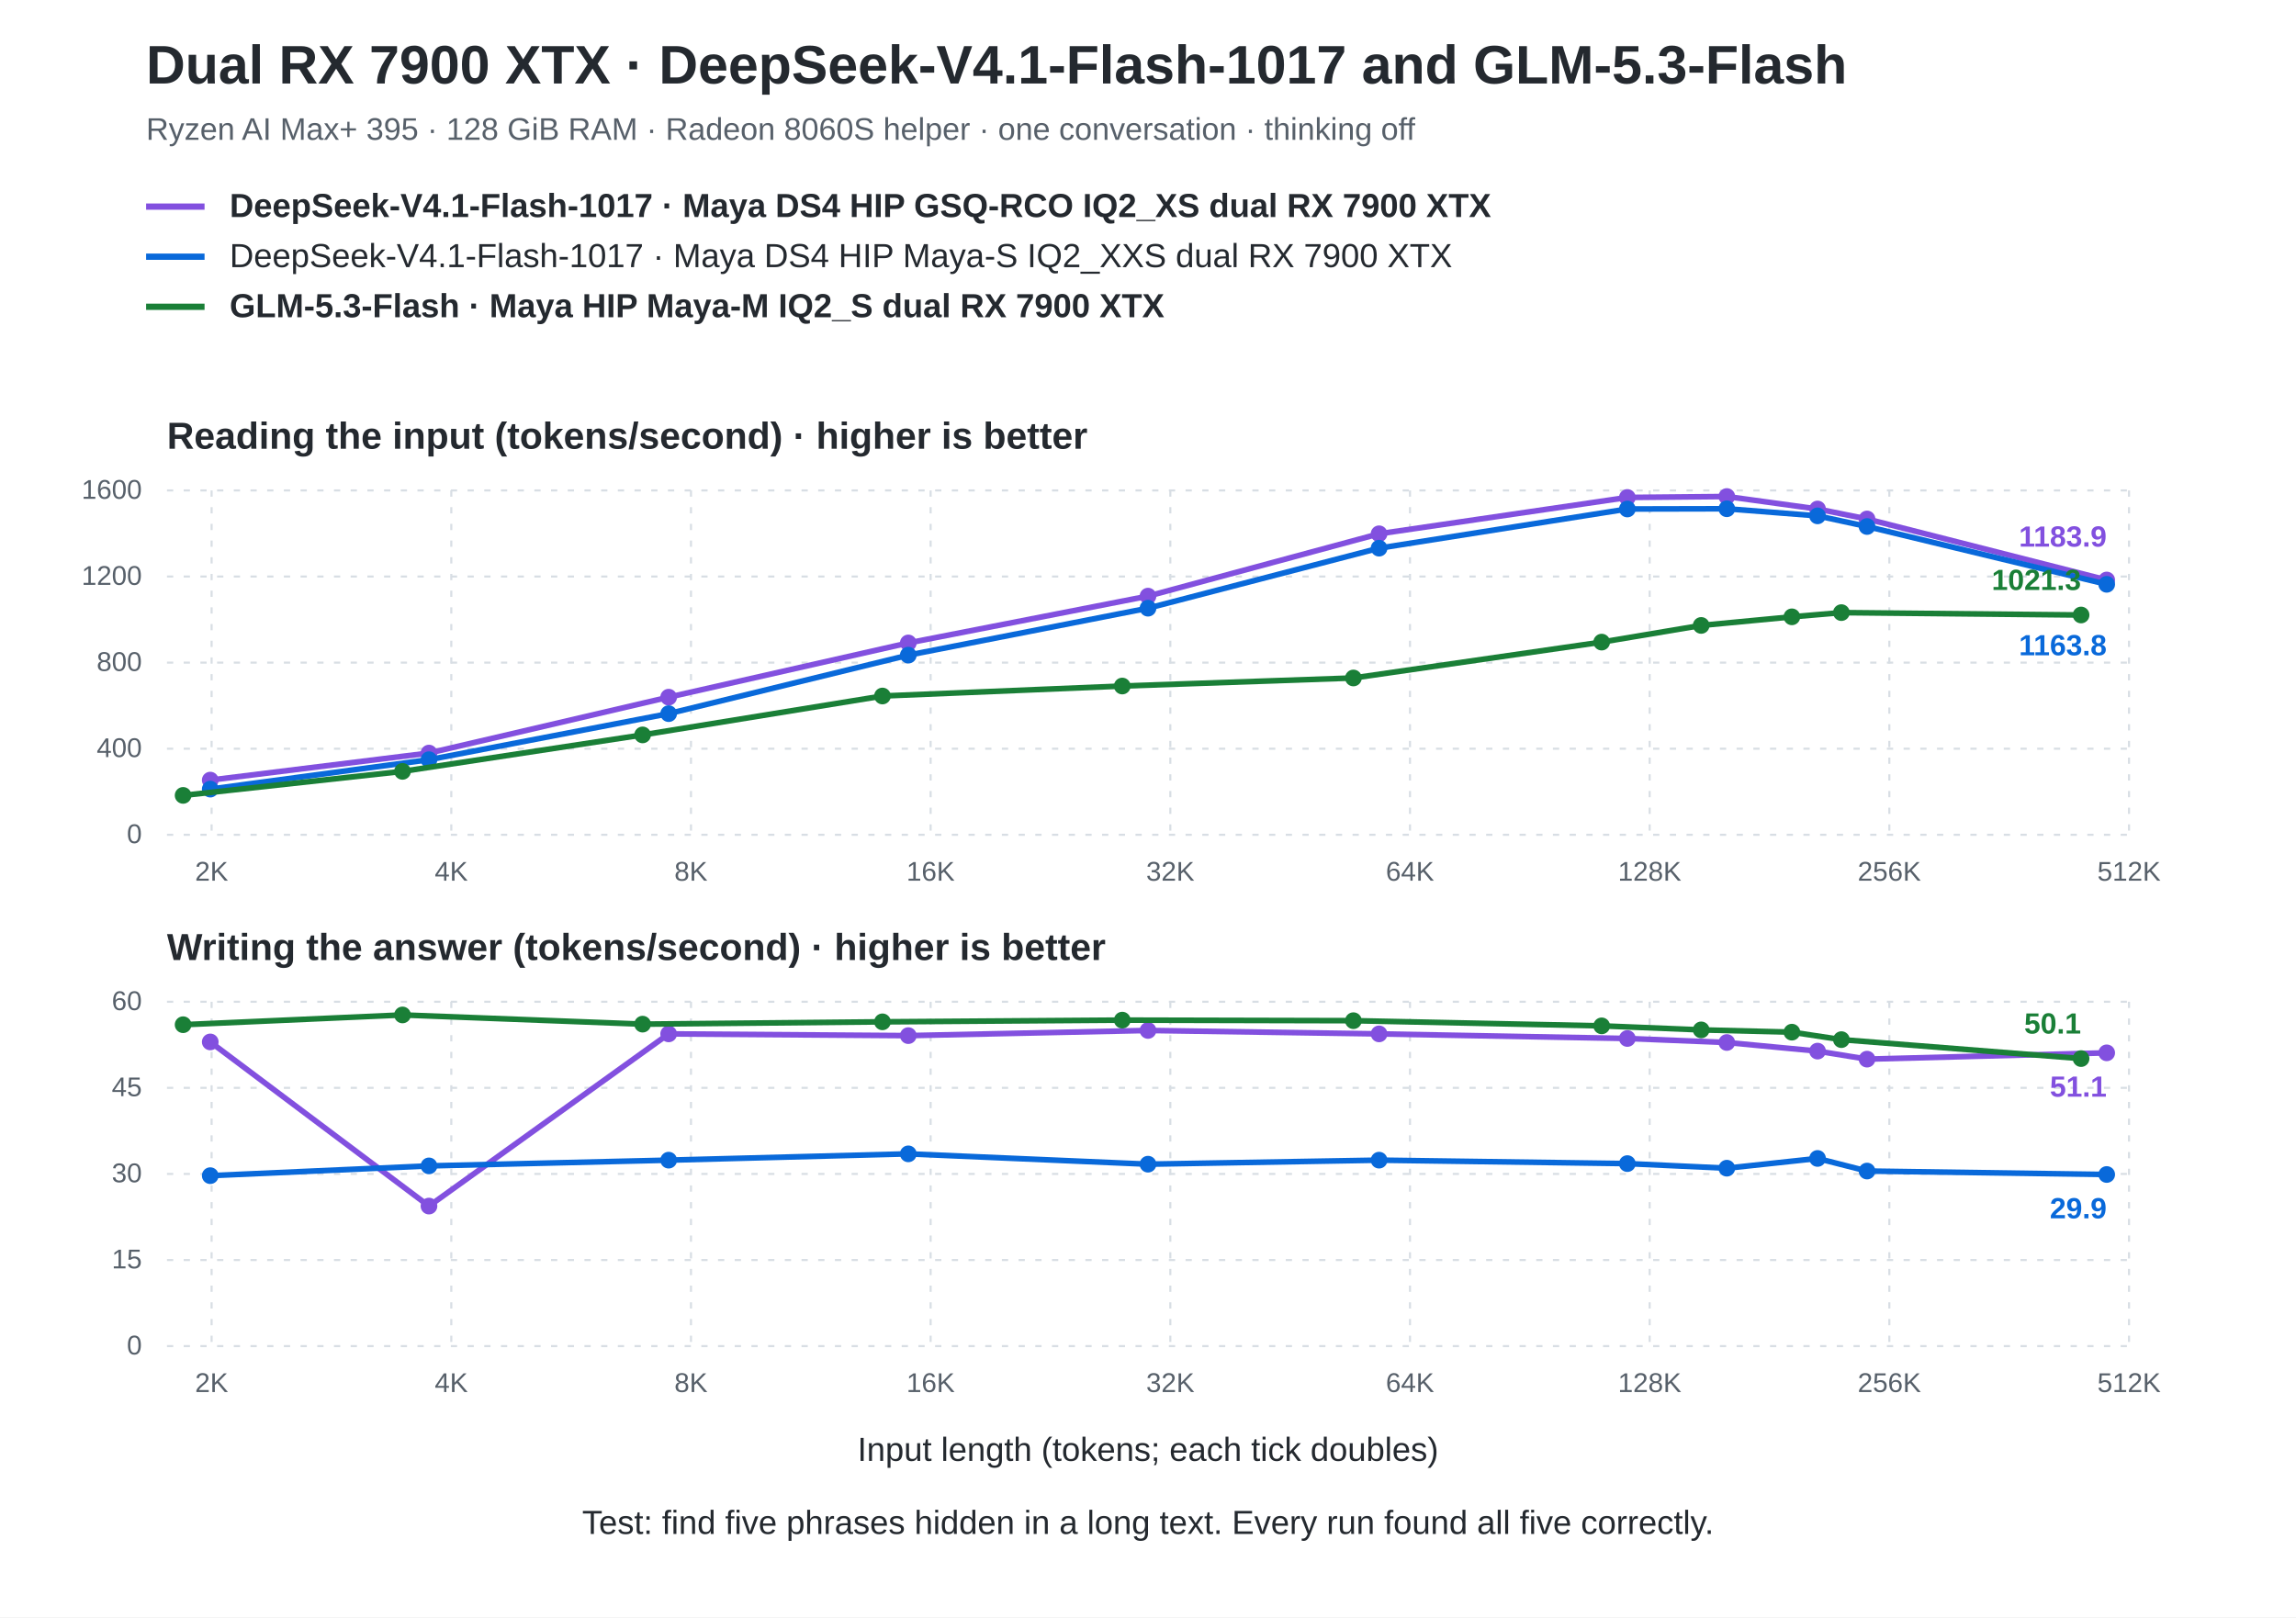
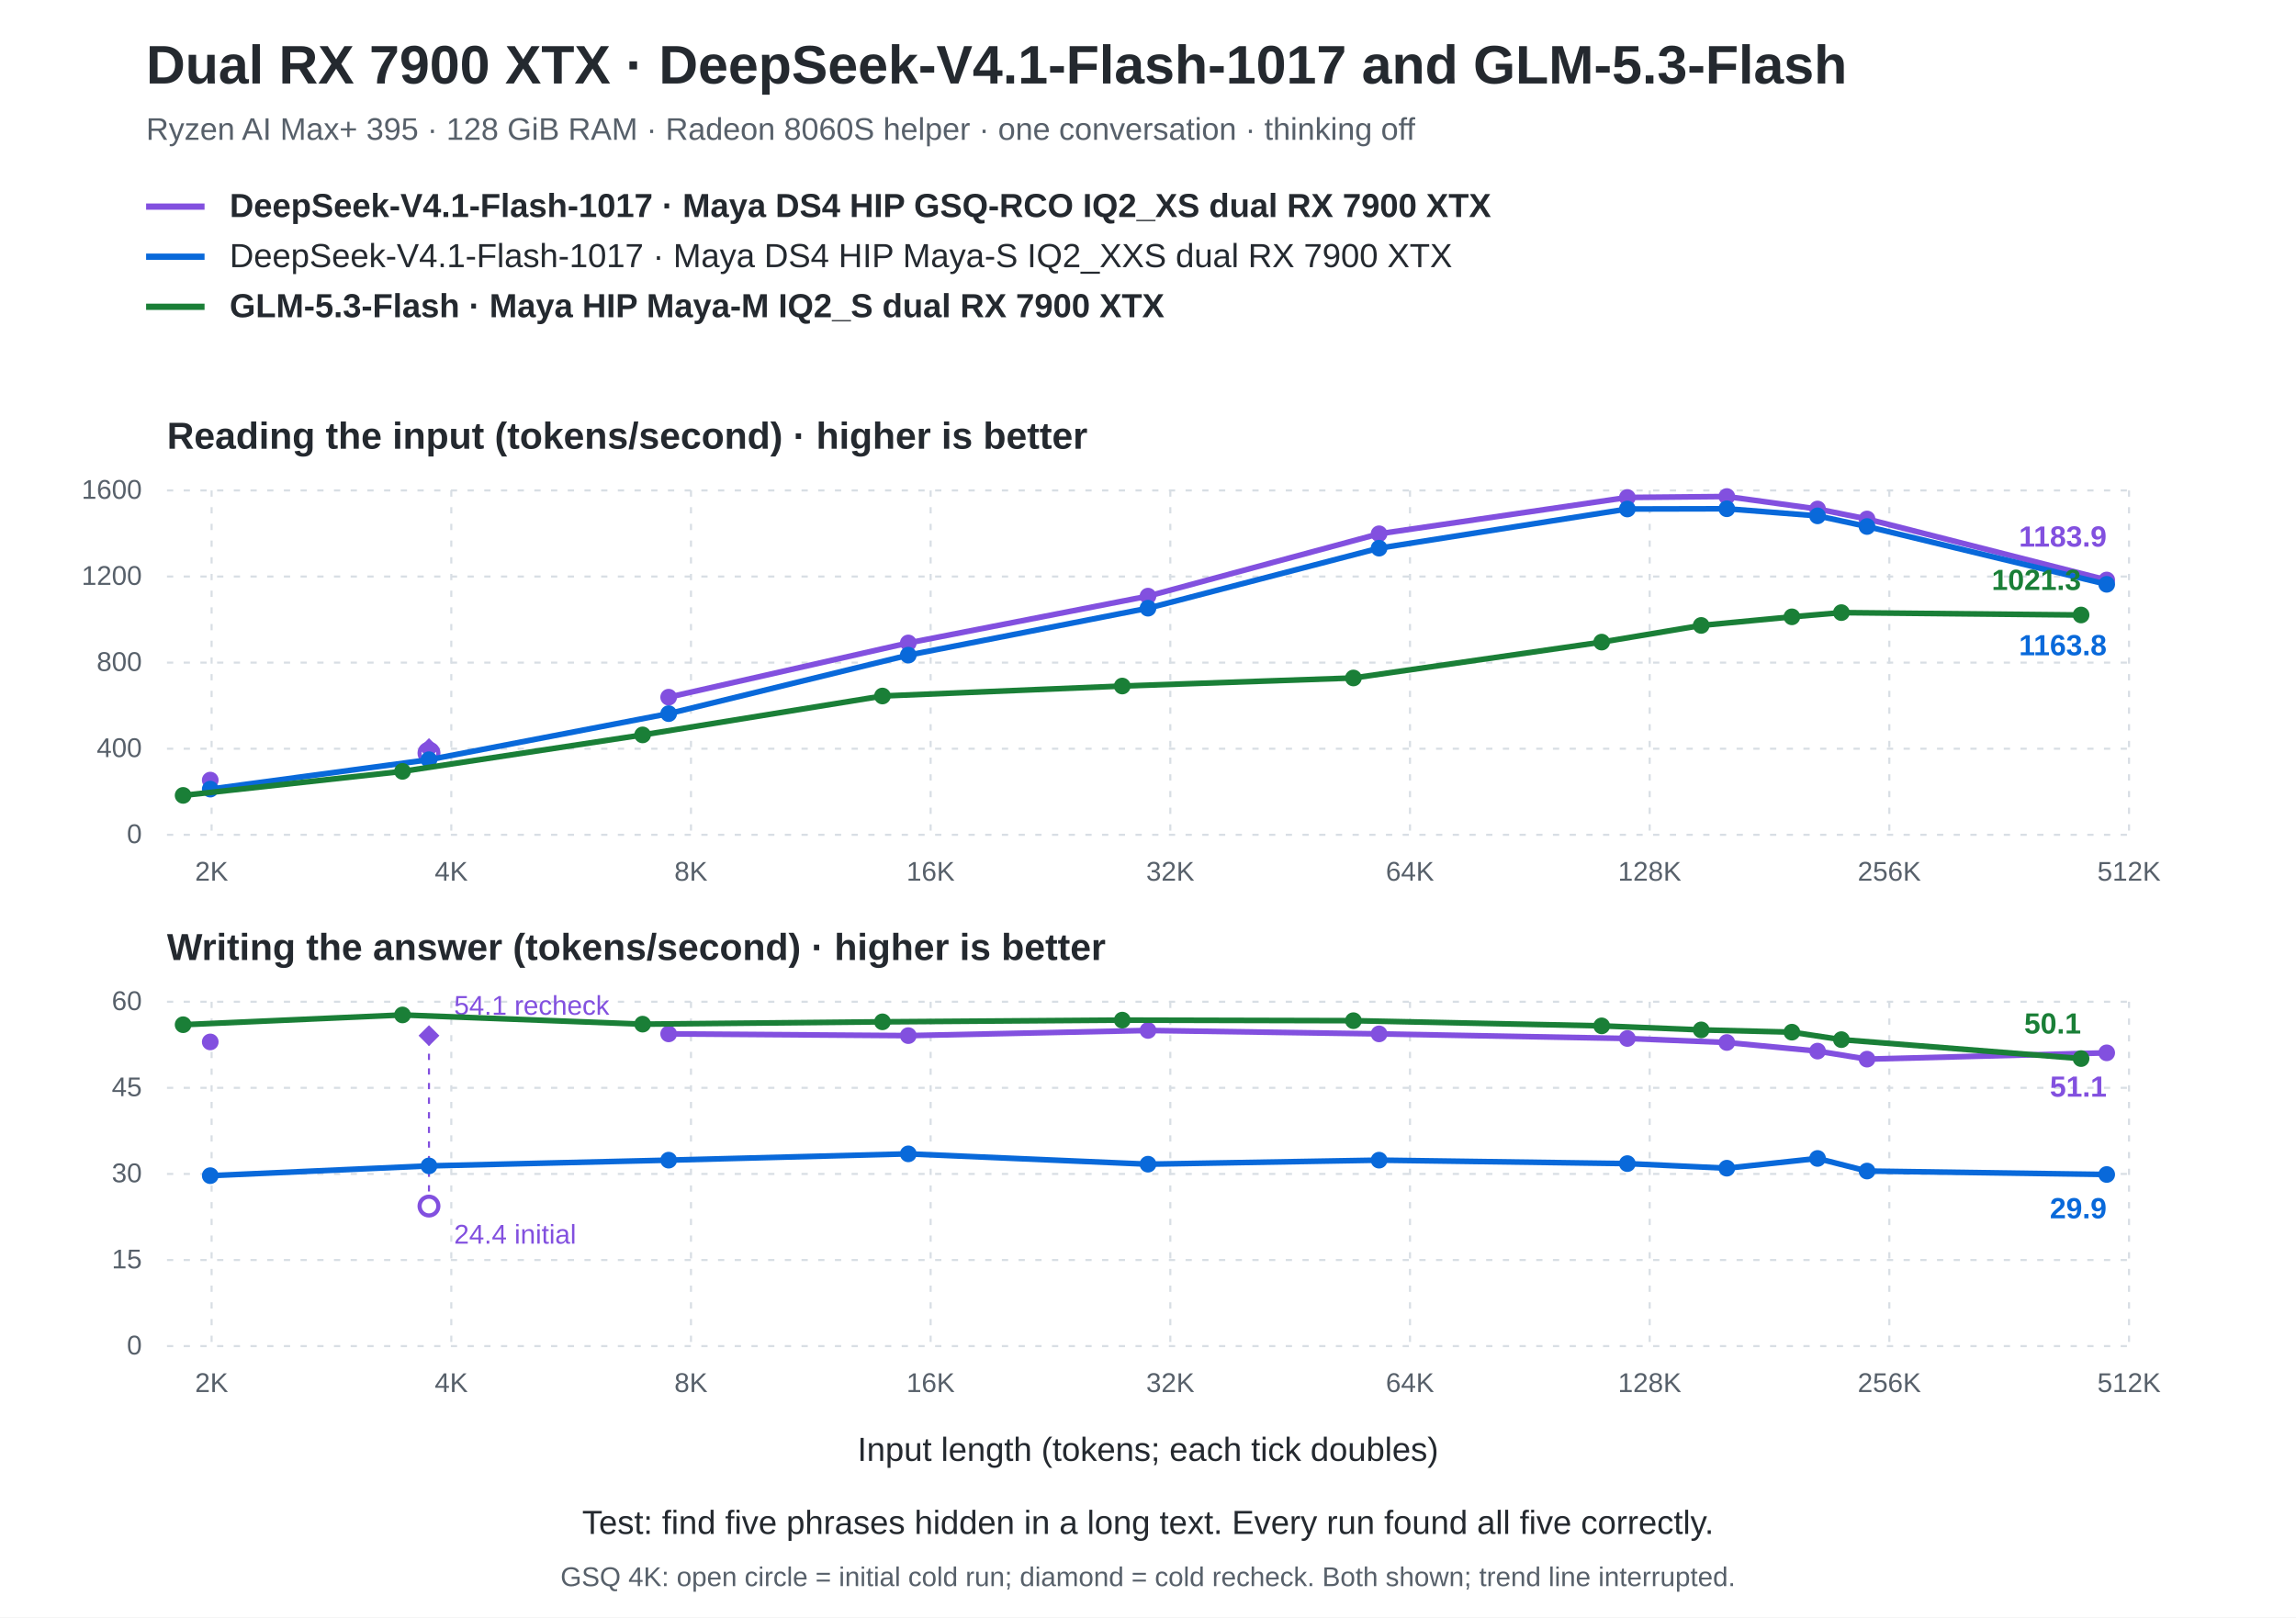
<svg xmlns="http://www.w3.org/2000/svg" viewBox="0 0 1100 775" role="img" aria-labelledby="title desc">
  <style>text{font-family:Arial,sans-serif;fill:#24292f}.title{font-size:26px;font-weight:700}.sub{font-size:15px;fill:#57606a}.label{font-size:16px}.tick{font-size:13px;fill:#57606a}.panel{font-size:18px;font-weight:700}.grid{stroke:#d8dee4;stroke-dasharray:3 5}.value{font-size:14px;font-weight:700}</style>
  <rect width="1100" height="775" fill="white" />
  <text x="70" y="40" class="title">Dual RX 7900 XTX · DeepSeek-V4.1-Flash-1017 and GLM-5.3-Flash</text>
  <text x="70" y="67" class="sub">Ryzen AI Max+ 395 · 128 GiB RAM · Radeon 8060S helper · one conversation · thinking off</text>
  <line x1="70" y1="99" x2="98" y2="99" stroke="#8250df" stroke-width="3" />
  <text x="110" y="104" class="label" style="font-weight:700">DeepSeek-V4.1-Flash-1017 · Maya DS4 HIP GSQ-RCO IQ2_XS dual RX 7900 XTX</text>
  <line x1="70" y1="123" x2="98" y2="123" stroke="#0969da" stroke-width="3" />
  <text x="110" y="128" class="label" style="font-weight:400">DeepSeek-V4.1-Flash-1017 · Maya DS4 HIP Maya-S IQ2_XXS dual RX 7900 XTX</text>
  <line x1="70" y1="147" x2="98" y2="147" stroke="#1a7f37" stroke-width="3" />
  <text x="110" y="152" class="label" style="font-weight:700">GLM-5.3-Flash · Maya HIP Maya-M IQ2_S dual RX 7900 XTX</text>
  <text x="80" y="215" class="panel">Reading the input (tokens/second) · higher is better</text>
  <line class="grid" x1="80" y1="400.00" x2="1020" y2="400.00" />
  <text class="tick" x="68" y="404.00" text-anchor="end">0</text>
  <line class="grid" x1="80" y1="358.75" x2="1020" y2="358.75" />
  <text class="tick" x="68" y="362.75" text-anchor="end">400</text>
  <line class="grid" x1="80" y1="317.50" x2="1020" y2="317.50" />
  <text class="tick" x="68" y="321.50" text-anchor="end">800</text>
  <line class="grid" x1="80" y1="276.25" x2="1020" y2="276.25" />
  <text class="tick" x="68" y="280.25" text-anchor="end">1200</text>
  <line class="grid" x1="80" y1="235.00" x2="1020" y2="235.00" />
  <text class="tick" x="68" y="239.00" text-anchor="end">1600</text>
  <line class="grid" x1="101.38" y1="235" x2="101.38" y2="400" />
  <text class="tick" x="101.38" y="422" text-anchor="middle">2K</text>
  <line class="grid" x1="216.21" y1="235" x2="216.21" y2="400" />
  <text class="tick" x="216.21" y="422" text-anchor="middle">4K</text>
  <line class="grid" x1="331.04" y1="235" x2="331.04" y2="400" />
  <text class="tick" x="331.04" y="422" text-anchor="middle">8K</text>
  <line class="grid" x1="445.86" y1="235" x2="445.86" y2="400" />
  <text class="tick" x="445.86" y="422" text-anchor="middle">16K</text>
  <line class="grid" x1="560.69" y1="235" x2="560.69" y2="400" />
  <text class="tick" x="560.69" y="422" text-anchor="middle">32K</text>
  <line class="grid" x1="675.52" y1="235" x2="675.52" y2="400" />
  <text class="tick" x="675.52" y="422" text-anchor="middle">64K</text>
  <line class="grid" x1="790.35" y1="235" x2="790.35" y2="400" />
  <text class="tick" x="790.35" y="422" text-anchor="middle">128K</text>
  <line class="grid" x1="905.17" y1="235" x2="905.17" y2="400" />
  <text class="tick" x="905.17" y="422" text-anchor="middle">256K</text>
  <line class="grid" x1="1020.00" y1="235" x2="1020.00" y2="400" />
  <text class="tick" x="1020.00" y="422" text-anchor="middle">512K</text>
-   <path d="M100.73 373.79 L205.52 360.84 L320.35 334.06 L435.16 308.07 L550.00 285.64 L660.71 255.77 L779.65 238.36 L827.31 237.91 L870.78 243.89 L894.48 248.67 L1009.31 277.91" fill="none" stroke="#8250df" stroke-width="2.7" />
+   <path d="M100.73 373.79 M320.35 334.06 L435.16 308.07 L550.00 285.64 L660.71 255.77 L779.65 238.36 L827.31 237.91 L870.78 243.89 L894.48 248.67 L1009.31 277.91" fill="none" stroke="#8250df" stroke-width="2.7" />
  <circle cx="100.73" cy="373.79" r="4" fill="#8250df" />
-   <circle cx="205.52" cy="360.84" r="4" fill="#8250df" />
+   <line x1="205.52" y1="360.84" x2="205.52" y2="358.67" stroke="#8250df" stroke-dasharray="3 4" />
+   <circle cx="205.52" cy="360.84" r="4.5" fill="white" stroke="#8250df" stroke-width="2" />
+   <polygon points="205.52,353.67 210.52,358.67 205.52,363.67 200.52,358.67" fill="#8250df" />
  <circle cx="320.35" cy="334.06" r="4" fill="#8250df" />
  <circle cx="435.16" cy="308.07" r="4" fill="#8250df" />
  <circle cx="550.00" cy="285.64" r="4" fill="#8250df" />
  <circle cx="660.71" cy="255.77" r="4" fill="#8250df" />
  <circle cx="779.65" cy="238.36" r="4" fill="#8250df" />
  <circle cx="827.31" cy="237.91" r="4" fill="#8250df" />
  <circle cx="870.78" cy="243.89" r="4" fill="#8250df" />
  <circle cx="894.48" cy="248.67" r="4" fill="#8250df" />
  <circle cx="1009.31" cy="277.91" r="4" fill="#8250df" />
  <text class="value" x="1009.31" y="261.91" text-anchor="end" style="fill:#8250df">1183.9</text>
  <path d="M100.73 378.11 L205.52 364.02 L320.35 341.95 L435.16 313.92 L550.00 291.42 L660.71 262.66 L779.65 243.89 L827.31 243.78 L870.78 247.18 L894.48 252.28 L1009.31 279.98" fill="none" stroke="#0969da" stroke-width="2.7" />
  <circle cx="100.73" cy="378.11" r="4" fill="#0969da" />
  <circle cx="205.52" cy="364.02" r="4" fill="#0969da" />
  <circle cx="320.35" cy="341.95" r="4" fill="#0969da" />
  <circle cx="435.16" cy="313.92" r="4" fill="#0969da" />
  <circle cx="550.00" cy="291.42" r="4" fill="#0969da" />
  <circle cx="660.71" cy="262.66" r="4" fill="#0969da" />
  <circle cx="779.65" cy="243.89" r="4" fill="#0969da" />
  <circle cx="827.31" cy="243.78" r="4" fill="#0969da" />
  <circle cx="870.78" cy="247.18" r="4" fill="#0969da" />
  <circle cx="894.48" cy="252.28" r="4" fill="#0969da" />
  <circle cx="1009.31" cy="279.98" r="4" fill="#0969da" />
  <text class="value" x="1009.31" y="313.98" text-anchor="end" style="fill:#0969da">1163.8</text>
  <path d="M87.73 381.12 L192.84 369.61 L307.87 352.14 L422.78 333.50 L537.67 328.72 L648.41 324.86 L767.36 307.67 L815.03 299.68 L858.49 295.56 L882.20 293.54 L997.03 294.68" fill="none" stroke="#1a7f37" stroke-width="2.7" />
  <circle cx="87.73" cy="381.12" r="4" fill="#1a7f37" />
  <circle cx="192.84" cy="369.61" r="4" fill="#1a7f37" />
  <circle cx="307.87" cy="352.14" r="4" fill="#1a7f37" />
  <circle cx="422.78" cy="333.50" r="4" fill="#1a7f37" />
  <circle cx="537.67" cy="328.72" r="4" fill="#1a7f37" />
  <circle cx="648.41" cy="324.86" r="4" fill="#1a7f37" />
  <circle cx="767.36" cy="307.67" r="4" fill="#1a7f37" />
  <circle cx="815.03" cy="299.68" r="4" fill="#1a7f37" />
  <circle cx="858.49" cy="295.56" r="4" fill="#1a7f37" />
  <circle cx="882.20" cy="293.54" r="4" fill="#1a7f37" />
  <circle cx="997.03" cy="294.68" r="4" fill="#1a7f37" />
  <text class="value" x="997.03" y="282.68" text-anchor="end" style="fill:#1a7f37">1021.3</text>
  <text x="80" y="460" class="panel">Writing the answer (tokens/second) · higher is better</text>
  <line class="grid" x1="80" y1="645.00" x2="1020" y2="645.00" />
  <text class="tick" x="68" y="649.00" text-anchor="end">0</text>
  <line class="grid" x1="80" y1="603.75" x2="1020" y2="603.75" />
  <text class="tick" x="68" y="607.75" text-anchor="end">15</text>
  <line class="grid" x1="80" y1="562.50" x2="1020" y2="562.50" />
  <text class="tick" x="68" y="566.50" text-anchor="end">30</text>
  <line class="grid" x1="80" y1="521.25" x2="1020" y2="521.25" />
  <text class="tick" x="68" y="525.25" text-anchor="end">45</text>
  <line class="grid" x1="80" y1="480.00" x2="1020" y2="480.00" />
  <text class="tick" x="68" y="484.00" text-anchor="end">60</text>
  <line class="grid" x1="101.38" y1="480" x2="101.38" y2="645" />
  <text class="tick" x="101.38" y="667" text-anchor="middle">2K</text>
  <line class="grid" x1="216.21" y1="480" x2="216.21" y2="645" />
  <text class="tick" x="216.21" y="667" text-anchor="middle">4K</text>
  <line class="grid" x1="331.04" y1="480" x2="331.04" y2="645" />
  <text class="tick" x="331.04" y="667" text-anchor="middle">8K</text>
  <line class="grid" x1="445.86" y1="480" x2="445.86" y2="645" />
  <text class="tick" x="445.86" y="667" text-anchor="middle">16K</text>
  <line class="grid" x1="560.69" y1="480" x2="560.69" y2="645" />
  <text class="tick" x="560.69" y="667" text-anchor="middle">32K</text>
  <line class="grid" x1="675.52" y1="480" x2="675.52" y2="645" />
  <text class="tick" x="675.52" y="667" text-anchor="middle">64K</text>
  <line class="grid" x1="790.35" y1="480" x2="790.35" y2="645" />
  <text class="tick" x="790.35" y="667" text-anchor="middle">128K</text>
  <line class="grid" x1="905.17" y1="480" x2="905.17" y2="645" />
  <text class="tick" x="905.17" y="667" text-anchor="middle">256K</text>
  <line class="grid" x1="1020.00" y1="480" x2="1020.00" y2="645" />
  <text class="tick" x="1020.00" y="667" text-anchor="middle">512K</text>
-   <path d="M100.73 499.25 L205.52 577.90 L320.35 495.40 L435.16 496.23 L550.00 493.75 L660.71 495.40 L779.65 497.60 L827.31 499.52 L870.78 503.65 L894.48 507.50 L1009.31 504.48" fill="none" stroke="#8250df" stroke-width="2.7" />
+   <path d="M100.73 499.25 M320.35 495.40 L435.16 496.23 L550.00 493.75 L660.71 495.40 L779.65 497.60 L827.31 499.52 L870.78 503.65 L894.48 507.50 L1009.31 504.48" fill="none" stroke="#8250df" stroke-width="2.7" />
  <circle cx="100.73" cy="499.25" r="4" fill="#8250df" />
-   <circle cx="205.52" cy="577.90" r="4" fill="#8250df" />
+   <line x1="205.52" y1="577.90" x2="205.52" y2="496.23" stroke="#8250df" stroke-dasharray="3 4" />
+   <circle cx="205.52" cy="577.90" r="4.5" fill="white" stroke="#8250df" stroke-width="2" />
+   <polygon points="205.52,491.23 210.52,496.23 205.52,501.23 200.52,496.23" fill="#8250df" />
+   <text x="217.52" y="595.90" class="tick" style="fill:#8250df">24.4 initial</text>
+   <text x="217.52" y="486.23" class="tick" style="fill:#8250df">54.1 recheck</text>
  <circle cx="320.35" cy="495.40" r="4" fill="#8250df" />
  <circle cx="435.16" cy="496.23" r="4" fill="#8250df" />
  <circle cx="550.00" cy="493.75" r="4" fill="#8250df" />
  <circle cx="660.71" cy="495.40" r="4" fill="#8250df" />
  <circle cx="779.65" cy="497.60" r="4" fill="#8250df" />
  <circle cx="827.31" cy="499.52" r="4" fill="#8250df" />
  <circle cx="870.78" cy="503.65" r="4" fill="#8250df" />
  <circle cx="894.48" cy="507.50" r="4" fill="#8250df" />
  <circle cx="1009.31" cy="504.48" r="4" fill="#8250df" />
  <text class="value" x="1009.31" y="525.48" text-anchor="end" style="fill:#8250df">51.1</text>
  <path d="M100.73 563.33 L205.52 558.65 L320.35 555.90 L435.16 552.88 L550.00 557.83 L660.71 555.90 L779.65 557.55 L827.31 559.75 L870.78 555.08 L894.48 561.12 L1009.31 562.77" fill="none" stroke="#0969da" stroke-width="2.7" />
  <circle cx="100.73" cy="563.33" r="4" fill="#0969da" />
  <circle cx="205.52" cy="558.65" r="4" fill="#0969da" />
  <circle cx="320.35" cy="555.90" r="4" fill="#0969da" />
  <circle cx="435.16" cy="552.88" r="4" fill="#0969da" />
  <circle cx="550.00" cy="557.83" r="4" fill="#0969da" />
  <circle cx="660.71" cy="555.90" r="4" fill="#0969da" />
  <circle cx="779.65" cy="557.55" r="4" fill="#0969da" />
  <circle cx="827.31" cy="559.75" r="4" fill="#0969da" />
  <circle cx="870.78" cy="555.08" r="4" fill="#0969da" />
  <circle cx="894.48" cy="561.12" r="4" fill="#0969da" />
  <circle cx="1009.31" cy="562.77" r="4" fill="#0969da" />
  <text class="value" x="1009.31" y="583.77" text-anchor="end" style="fill:#0969da">29.9</text>
  <path d="M87.73 491.00 L192.84 486.32 L307.87 490.73 L422.78 489.62 L537.67 488.80 L648.41 489.07 L767.36 491.55 L815.03 493.48 L858.49 494.57 L882.20 498.15 L997.03 507.23" fill="none" stroke="#1a7f37" stroke-width="2.7" />
  <circle cx="87.73" cy="491.00" r="4" fill="#1a7f37" />
  <circle cx="192.84" cy="486.32" r="4" fill="#1a7f37" />
  <circle cx="307.87" cy="490.73" r="4" fill="#1a7f37" />
  <circle cx="422.78" cy="489.62" r="4" fill="#1a7f37" />
  <circle cx="537.67" cy="488.80" r="4" fill="#1a7f37" />
  <circle cx="648.41" cy="489.07" r="4" fill="#1a7f37" />
  <circle cx="767.36" cy="491.55" r="4" fill="#1a7f37" />
  <circle cx="815.03" cy="493.48" r="4" fill="#1a7f37" />
  <circle cx="858.49" cy="494.57" r="4" fill="#1a7f37" />
  <circle cx="882.20" cy="498.15" r="4" fill="#1a7f37" />
  <circle cx="997.03" cy="507.23" r="4" fill="#1a7f37" />
  <text class="value" x="997.03" y="495.23" text-anchor="end" style="fill:#1a7f37">50.1</text>
+   <text x="550" y="760" text-anchor="middle" class="tick">GSQ 4K: open circle = initial cold run; diamond = cold recheck. Both shown; trend line interrupted.</text>
  <text x="550" y="700" text-anchor="middle" class="label">Input length (tokens; each tick doubles)</text>
  <text x="550" y="735" text-anchor="middle" class="label">Test: find five phrases hidden in a long text. Every run found all five correctly.</text>
</svg>
